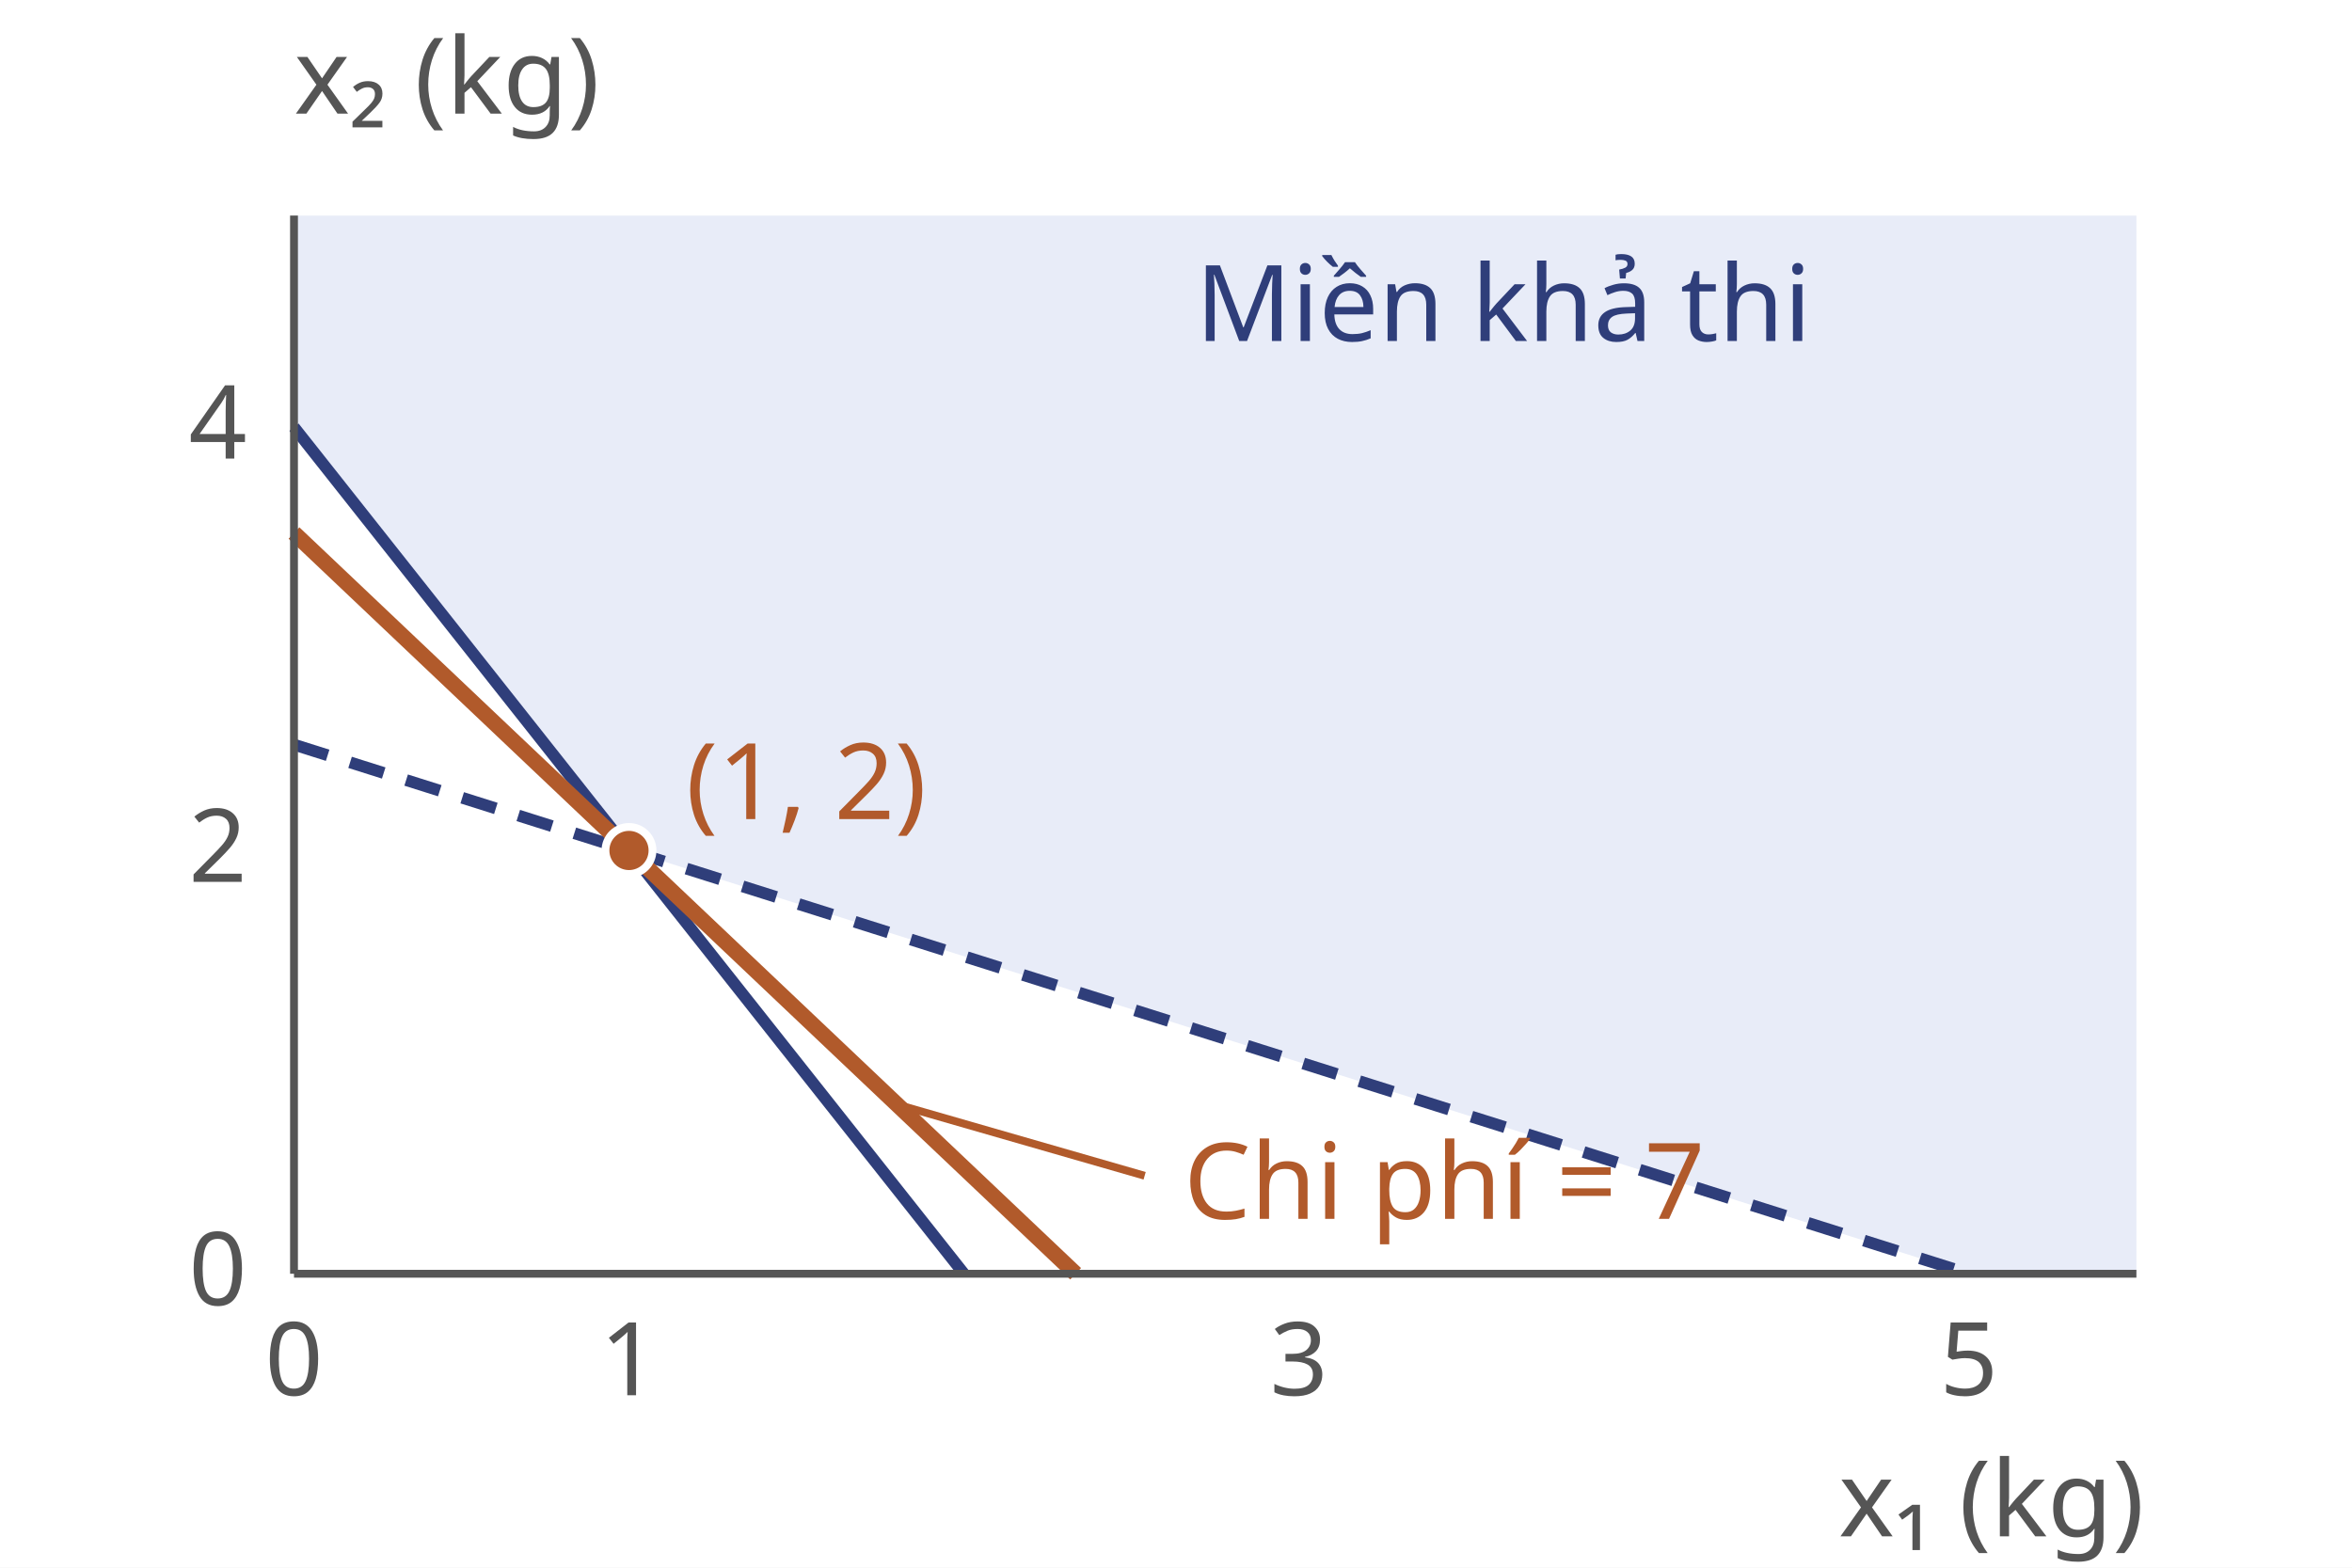
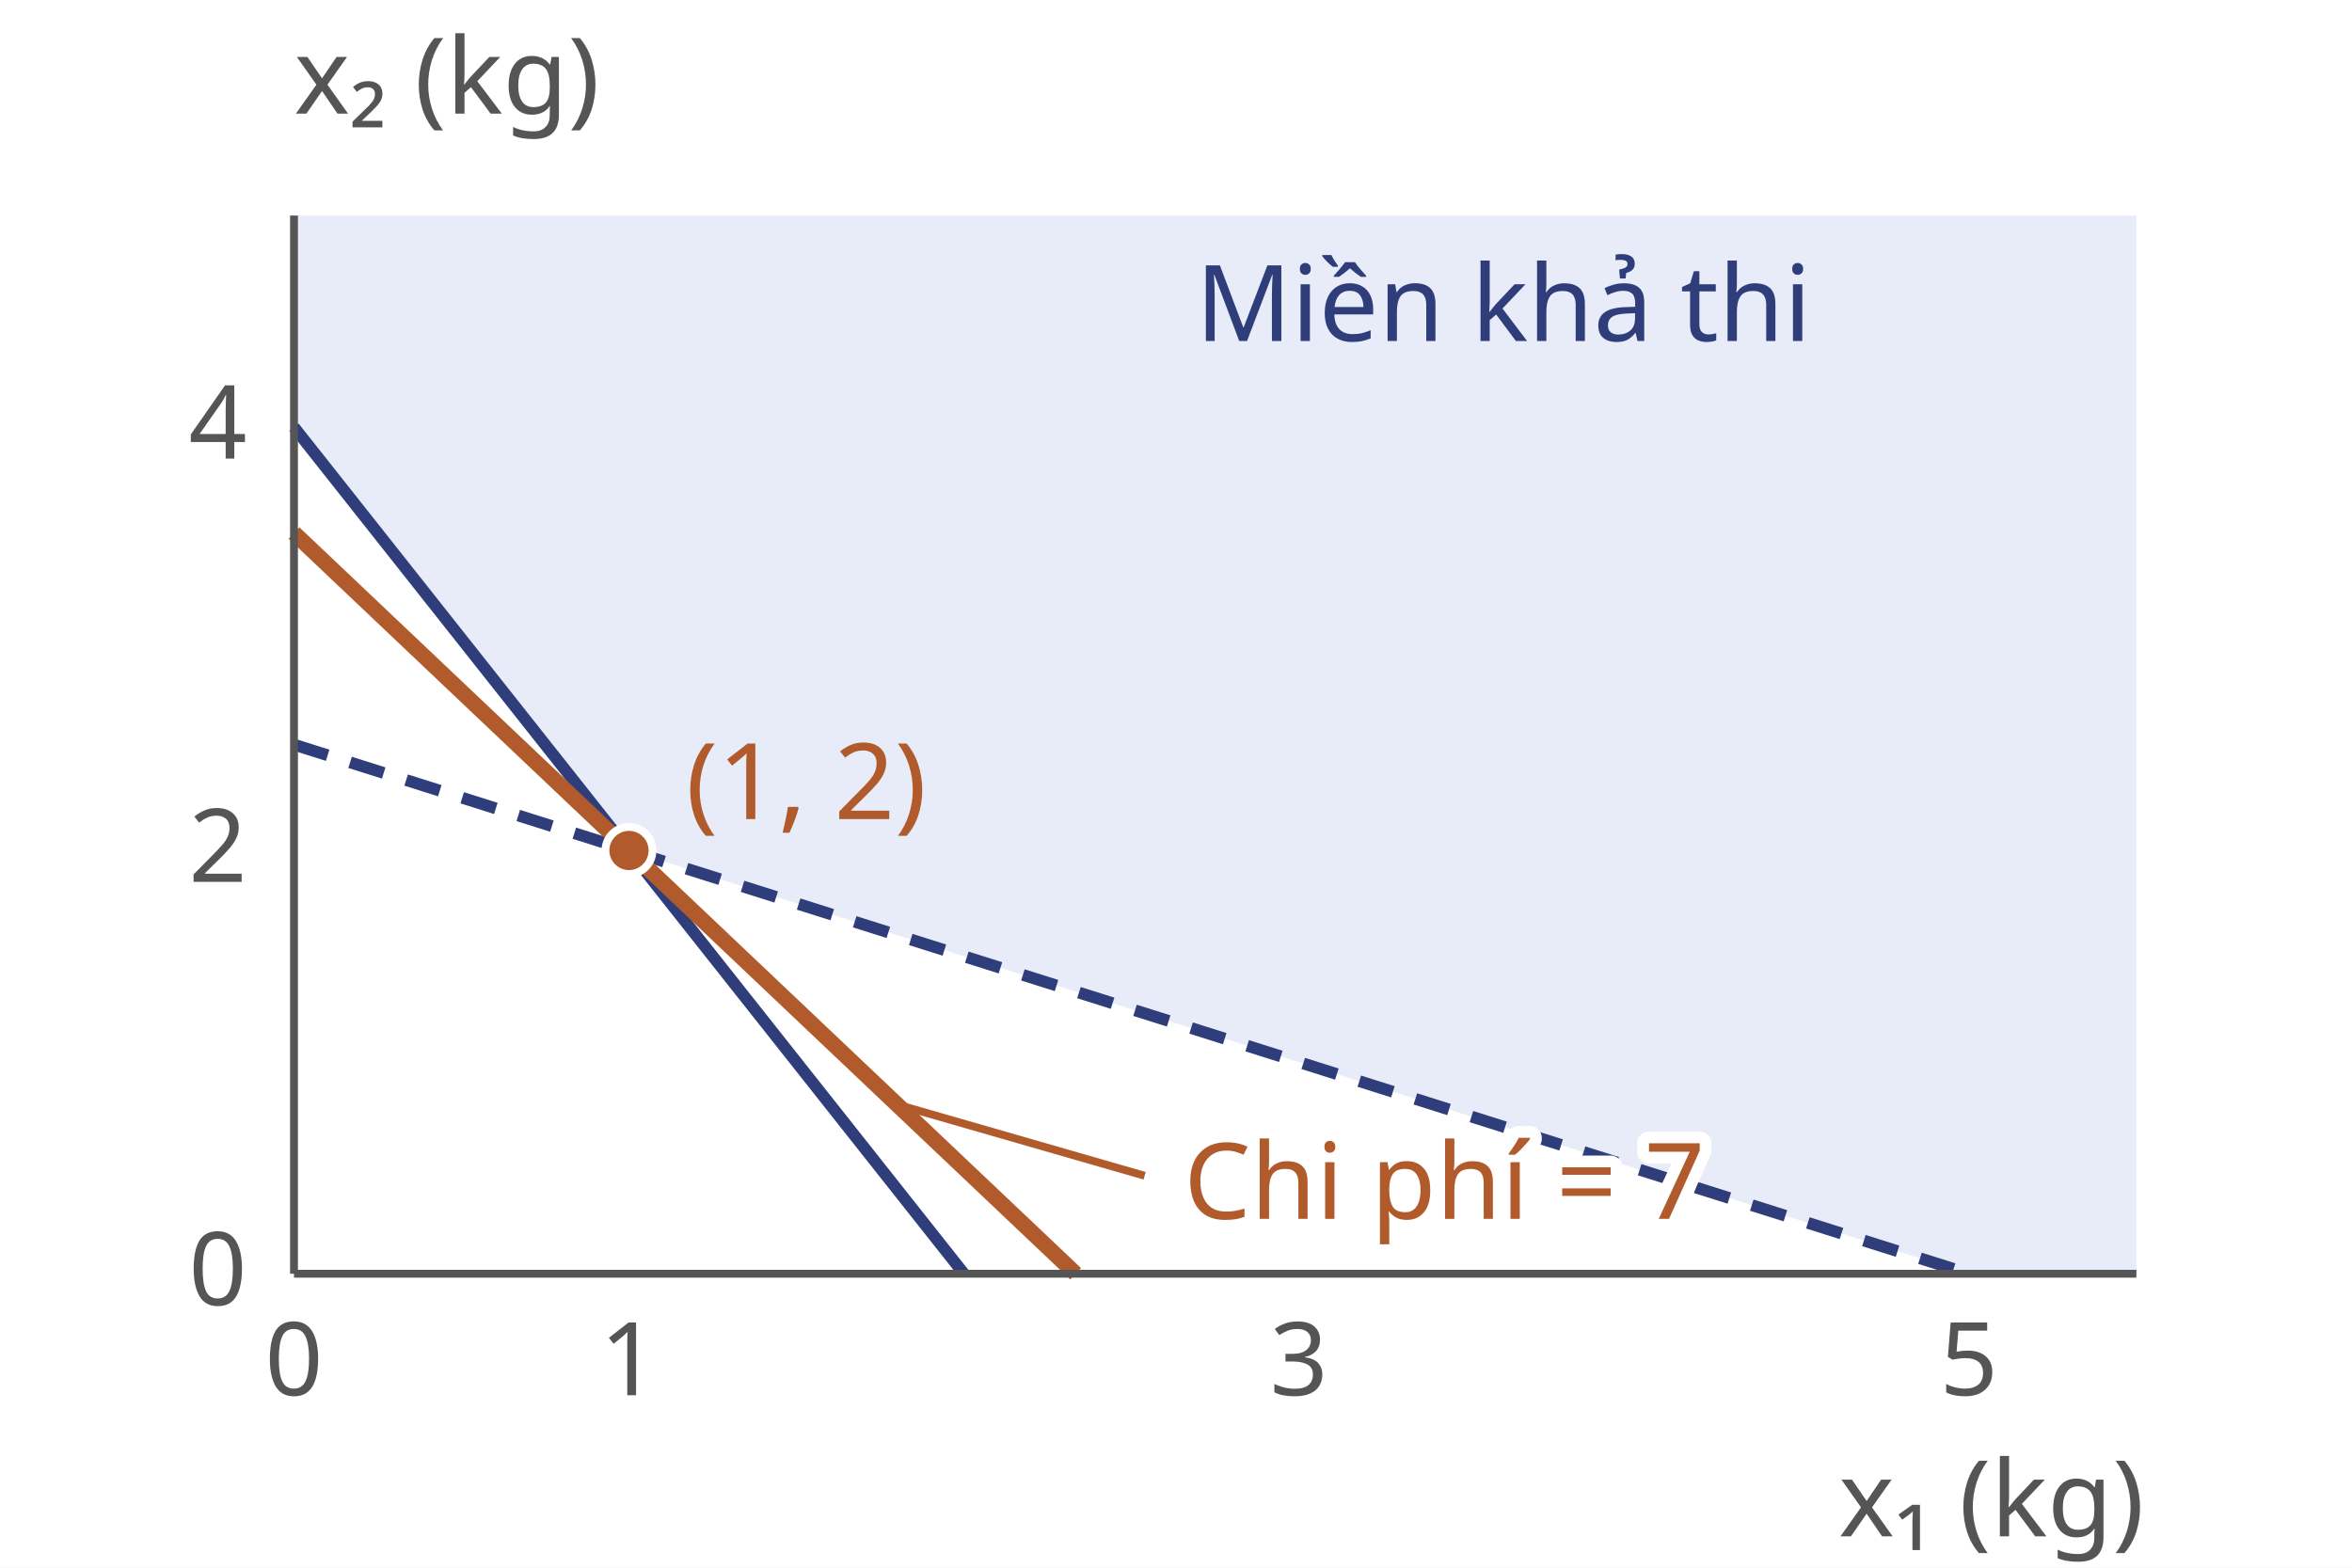
<svg xmlns="http://www.w3.org/2000/svg" viewBox="0 0 600 400" role="img" aria-labelledby="title desc">
  <rect width="600" height="400" fill="white" />
  <polygon points="75,109 160.455,217 502.273,325 545,325 545,55 75,55" fill="#E8ECF8" opacity="1" />
  <line x1="75" y1="109" x2="245.909" y2="325" stroke="#2F3E7A" stroke-width="3" />
  <line x1="75" y1="190" x2="502.273" y2="325" stroke="#2F3E7A" stroke-width="3" stroke-dasharray="9 6" />
  <line x1="75" y1="136" x2="274.394" y2="325" stroke="#B15A2B" stroke-width="4" />
  <line x1="75" y1="325" x2="545" y2="325" stroke="#555" stroke-width="2" />
  <line x1="75" y1="325" x2="75" y2="55" stroke="#555" stroke-width="2" />
  <text x="75" y="356" fill="#555" text-anchor="middle" font-family="sans-serif" font-size="26">0</text>
  <text x="160.455" y="356" fill="#555" text-anchor="middle" font-family="sans-serif" font-size="26">1</text>
  <text x="331.364" y="356" fill="#555" text-anchor="middle" font-family="sans-serif" font-size="26">3</text>
  <text x="502.273" y="356" fill="#555" text-anchor="middle" font-family="sans-serif" font-size="26">5</text>
  <text x="63" y="333" fill="#555" text-anchor="end" font-family="sans-serif" font-size="26">0</text>
  <text x="63" y="225" fill="#555" text-anchor="end" font-family="sans-serif" font-size="26">2</text>
  <text x="63" y="117" fill="#555" text-anchor="end" font-family="sans-serif" font-size="26">4</text>
  <text x="547" y="392" fill="#555" text-anchor="end" font-family="sans-serif" font-size="27">x₁ (kg)</text>
  <text x="75" y="29" fill="#555" text-anchor="start" font-family="sans-serif" font-size="27">x₂ (kg)</text>
  <circle cx="160.455" cy="217" r="6" fill="#B15A2B" stroke="white" stroke-width="2" />
  <text x="305" y="87" fill="#2F3E7A" text-anchor="start" font-family="sans-serif" font-size="27">Miền khả thi</text>
  <text x="175" y="209" fill="#B15A2B" text-anchor="start" font-family="sans-serif" font-size="27">(1, 2)</text>
  <path d="M 292 300 L 228.818 281.8" fill="none" stroke="#B15A2B" stroke-width="2" />
-   <text x="302" y="311" fill="#B15A2B" text-anchor="start" font-family="sans-serif" font-size="27">Chi phí = 7</text>
+   <text x="302" y="311" fill="#B15A2B" stroke="white" stroke-width="6" stroke-linejoin="round" paint-order="stroke" text-anchor="start" font-family="sans-serif" font-size="27">Chi phí = 7</text>
</svg>
